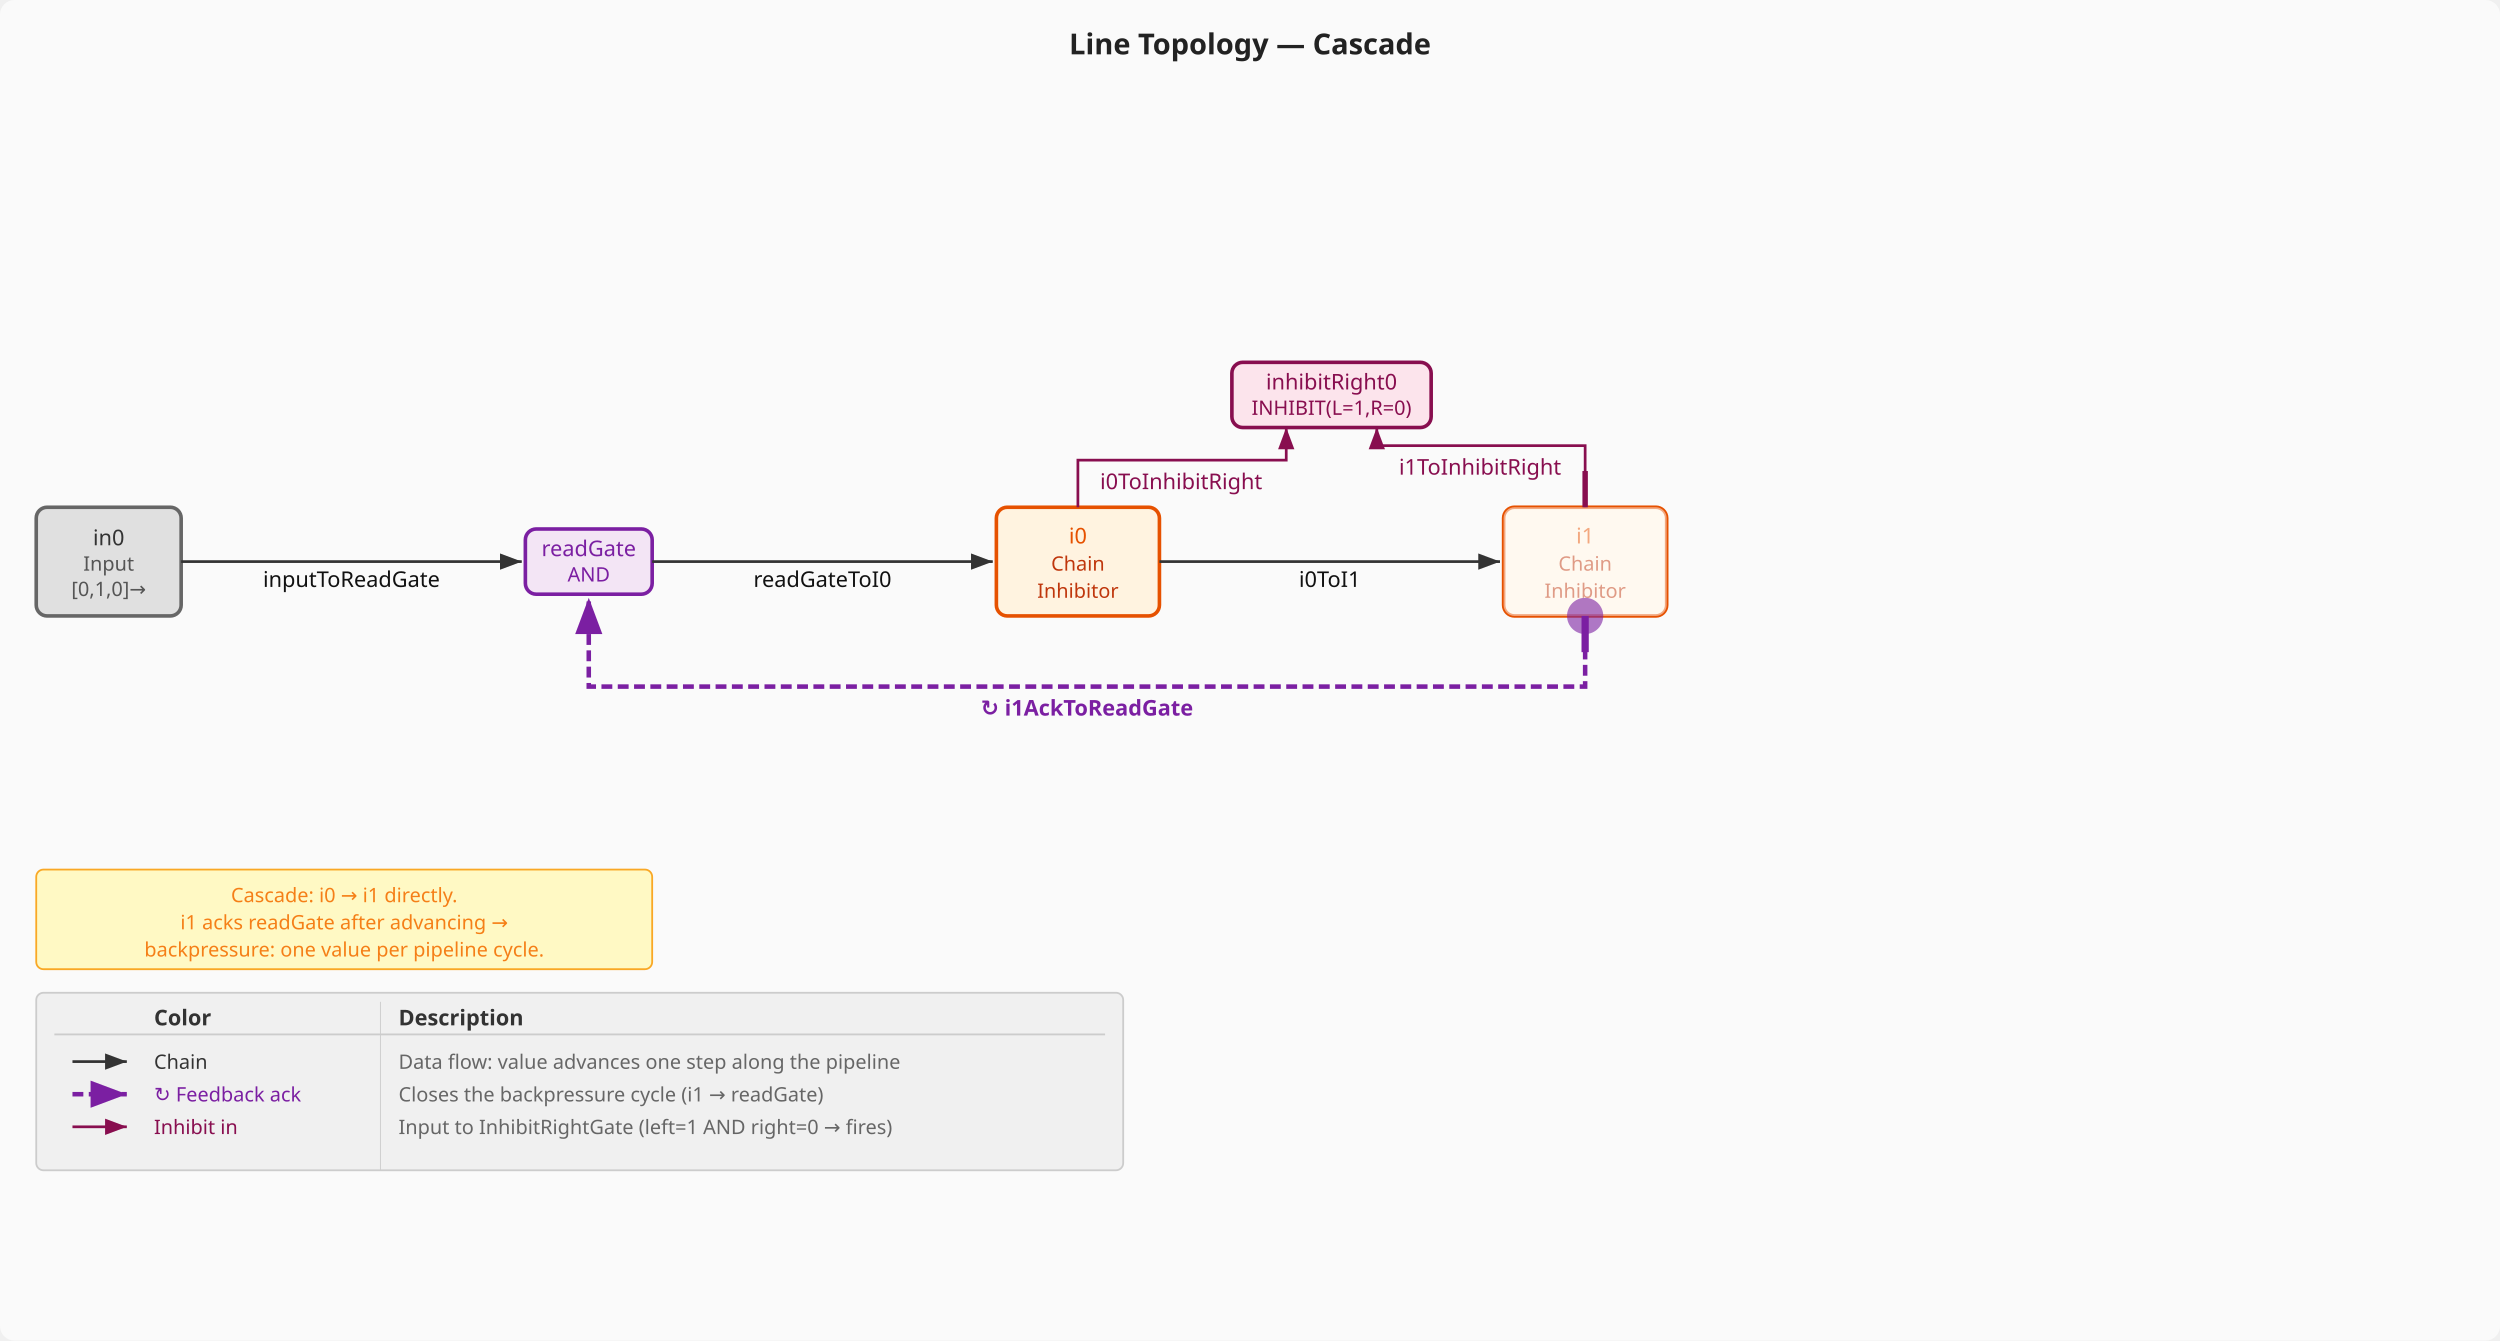
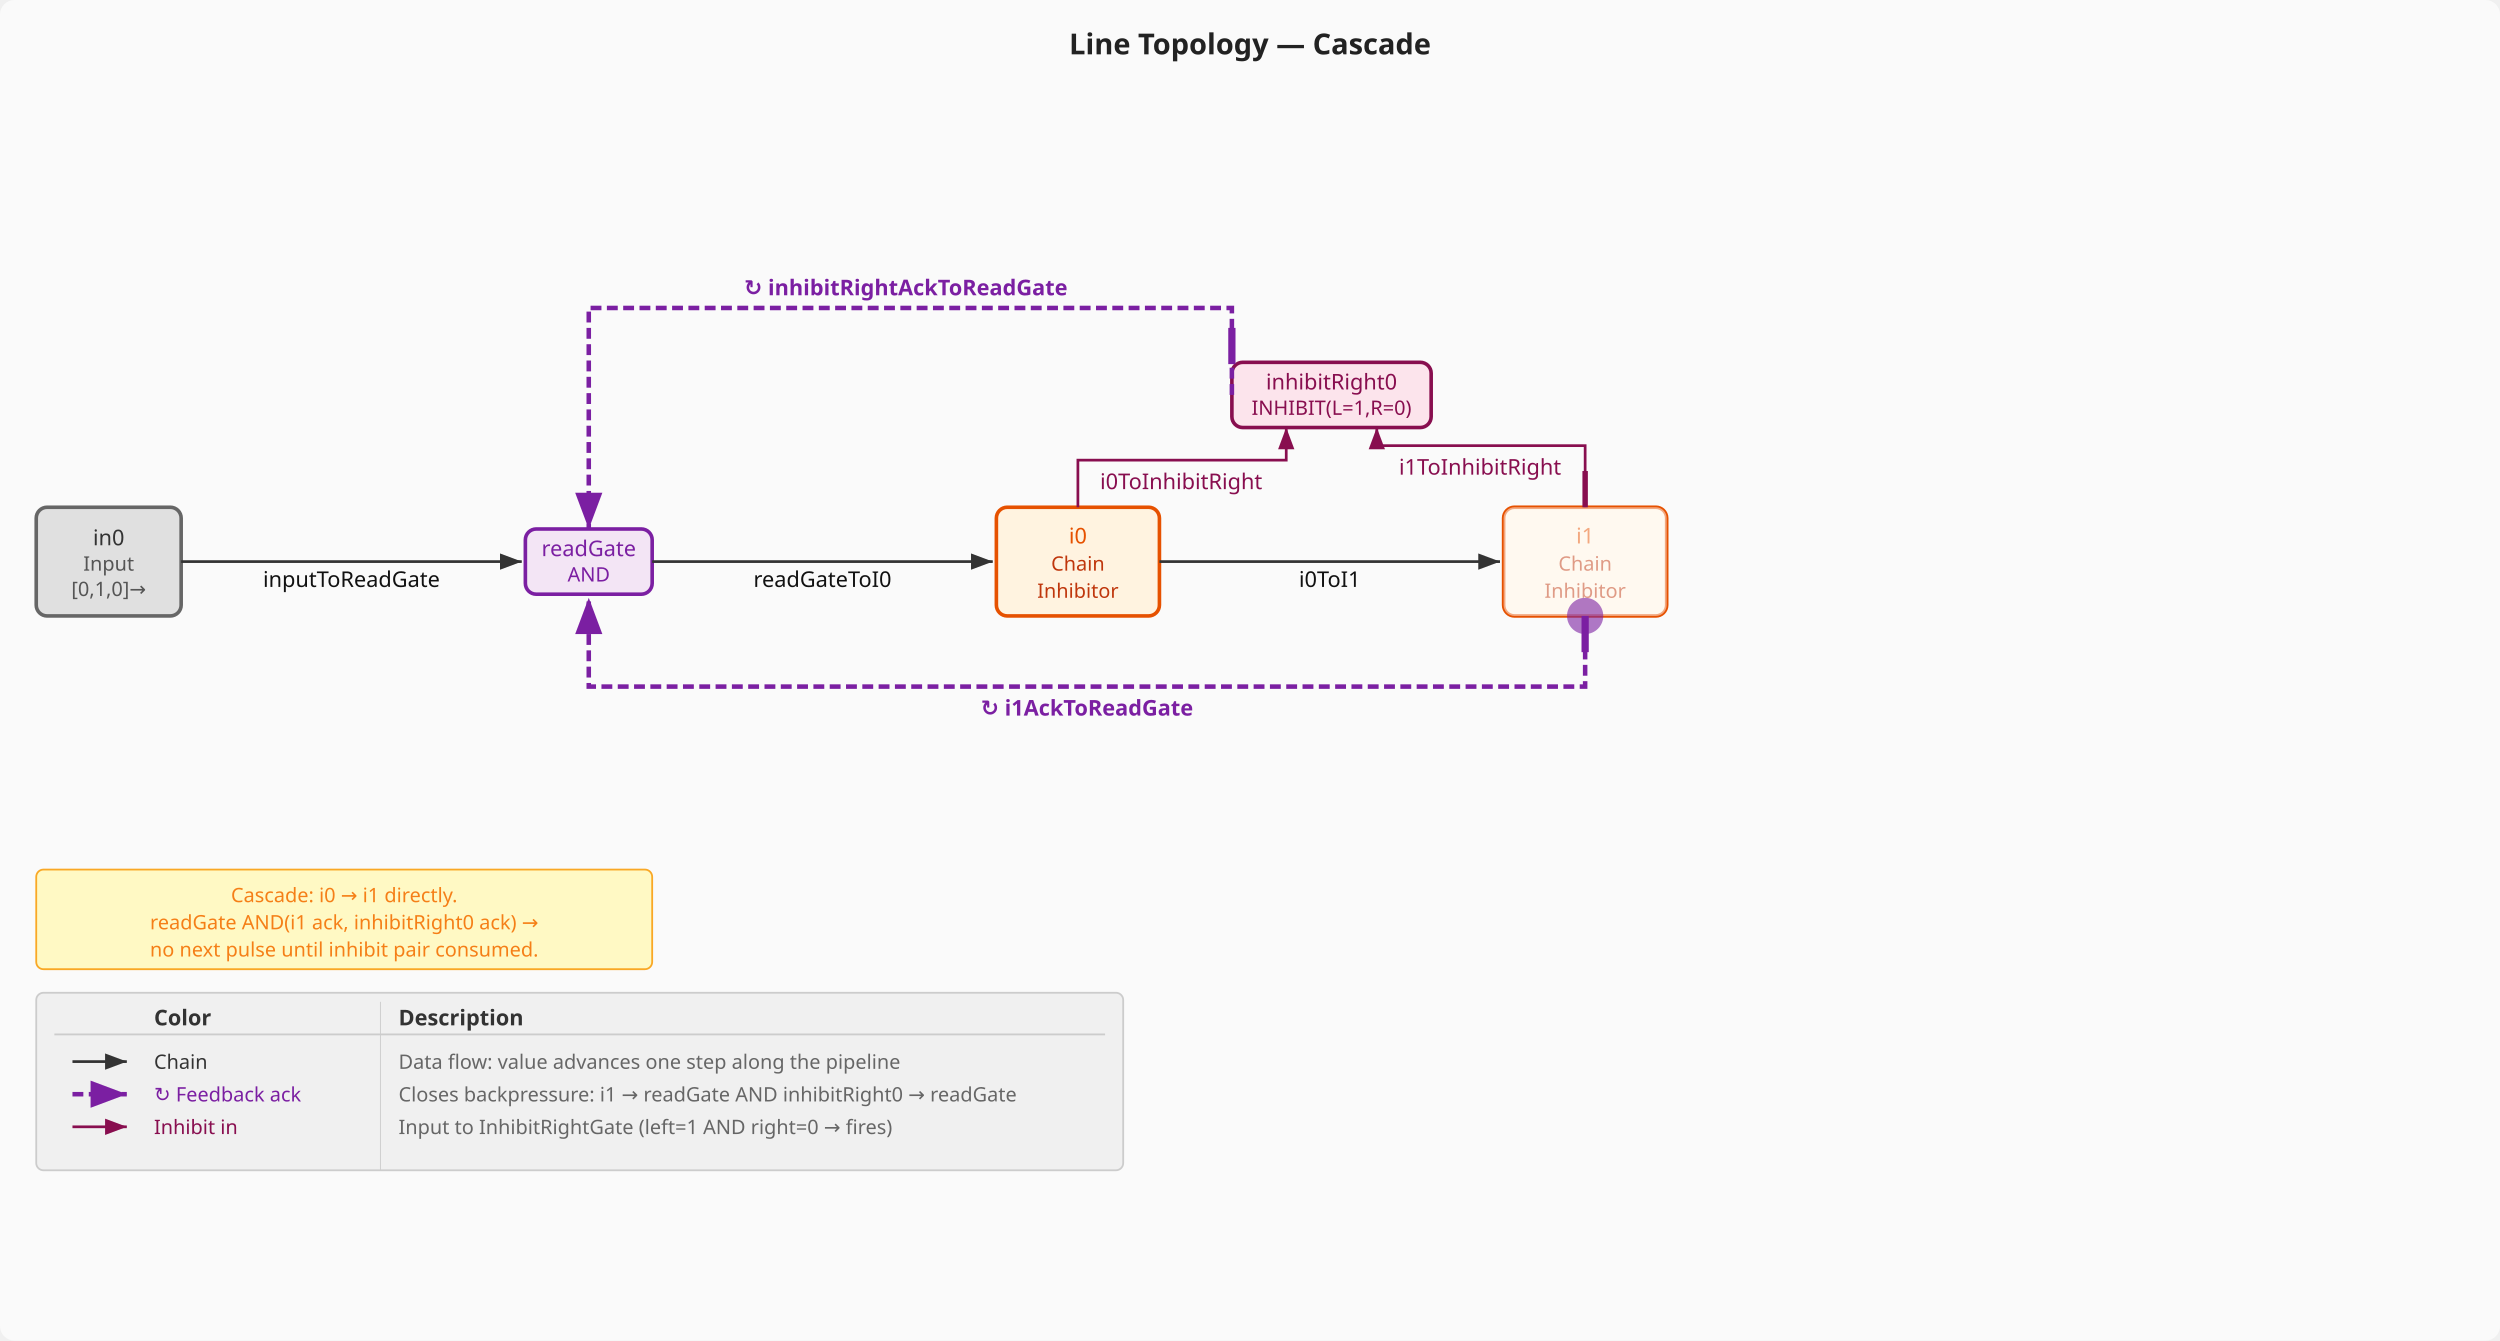
<svg xmlns="http://www.w3.org/2000/svg" viewBox="0 0 1380 740" font-weight="400" font-family="ui-sans-serif, system-ui, sans-serif">
  <style>
    svg { font-family: ui-sans-serif, system-ui, sans-serif; font-size: 12px; font-weight: 400; }

    /* ── Background ─────────────────────────────────────────── */
    .diagram-bg { fill: #fafafa; }

    /* ── Node shapes ─────────────────────────────────────────── */
    .shape-input       { fill: #e0e0e0; stroke: #666;    stroke-width: 2; }
    .shape-inhibitor   { fill: #fff3e0; stroke: #e65100; stroke-width: 2; }
    .shape-and-gate    { fill: #f3e5f5; stroke: #7b1fa2; stroke-width: 2; }
    .shape-inhibit-right { fill: #fce4ec; stroke: #880e4f; stroke-width: 2; }

    /* ── Node text ───────────────────────────────────────────── */
    .node-title    { text-anchor: middle; font-weight: normal; font-size: 12px; }
    .node-sublabel { text-anchor: middle; font-weight: normal; font-size: 11px; }
    .node-type     { text-anchor: middle; font-weight: normal; font-size: 11px; }

    .text-input         { fill: #333; }
    .text-sublabel      { fill: #555; }
    .text-inhibitor     { fill: #e65100; }
    .text-inhibitor-sub { fill: #bf360c; }
    .text-and-gate      { fill: #7b1fa2; }
    .text-inhibit-right { fill: #880e4f; }

    /* ── Edge lines ──────────────────────────────────────────── */
    .chain        { stroke: #333;    stroke-width: 1.5px; fill: none; marker-end: url(#arrow); }
    .feedback-ack { stroke: #7b1fa2; stroke-width: 2.5px; fill: none; stroke-dasharray: 6 3; marker-end: url(#arrow-magenta); }
    .inhibit-in   { stroke: #880e4f; stroke-width: 1.5px; fill: none; marker-end: url(#arrow-pink); }

    /* ── Edge labels ─────────────────────────────────────────── */
    .edge-label  { font-size: 12px; text-anchor: middle; }
    .value-label { font-size: 12px; text-anchor: middle; }

    /* ── Annotation / legend ─────────────────────────────────── */
    .behavior-note-bg  { fill: #fff9c4; stroke: #f9a825; }
    .behavior-note-text { fill: #f57f17; text-anchor: middle; }
    .legend-bg         { fill: #f0f0f0; stroke: #ccc; }
    .legend-heading    { font-weight: bold; font-size: 12px; fill: #333; }
    .legend-name       { font-size: 11px; }
    .legend-desc       { font-size: 11px; fill: #666; }
    .legend-divider    { stroke: #ccc; }
    .title-text        { font-size: 16px; font-weight: bold; fill: #222; text-anchor: middle; }
  </style>
  <defs>
    <marker id="arrow" markerWidth="8" markerHeight="6" refX="8" refY="3" orient="auto">
      <path d="M0,0 L8,3 L0,6" fill="#333" />
    </marker>
    <marker id="arrow-magenta" markerWidth="8" markerHeight="6" refX="8" refY="3" orient="auto">
      <path d="M0,0 L8,3 L0,6" fill="#7b1fa2" />
    </marker>
    <marker id="arrow-pink" markerWidth="8" markerHeight="6" refX="8" refY="3" orient="auto">
      <path d="M0,0 L8,3 L0,6" fill="#880e4f" />
    </marker>
  </defs>
  <rect width="1380" height="740" rx="8" class="diagram-bg" />
  <text x="690" y="30" class="title-text">Line Topology — Cascade</text>
  <g id="node-in0" data-role="input">
    <rect x="20" y="280" width="80" height="60" rx="6" class="shape-input" />
    <text x="60" y="301" font-weight="100" class="node-title text-input">in0</text>
    <text x="60" y="315" font-weight="100" class="node-sublabel text-sublabel">Input</text>
    <text x="60" y="329" font-weight="100" class="node-type text-sublabel">[0,1,0]→</text>
  </g>
  <g id="node-i0" data-role="inhibitor" data-index="0">
    <rect x="550" y="280" width="90" height="60" rx="6" class="shape-inhibitor" />
    <text x="595" y="300" font-weight="100" class="node-title text-inhibitor">i0</text>
    <text x="595" y="315" font-weight="100" class="node-sublabel text-inhibitor-sub">Chain</text>
    <text x="595" y="330" font-weight="100" class="node-sublabel text-inhibitor-sub">Inhibitor</text>
  </g>
  <g id="node-i1" data-role="inhibitor" data-index="1">
    <rect x="830" y="280" width="90" height="60" rx="6" class="shape-inhibitor" />
    <text x="875" y="300" font-weight="100" class="node-title text-inhibitor">i1</text>
    <text x="875" y="315" font-weight="100" class="node-sublabel text-inhibitor-sub">Chain</text>
    <text x="875" y="330" font-weight="100" class="node-sublabel text-inhibitor-sub">Inhibitor</text>
  </g>
  <g id="node-inhibitRight0" data-role="inhibit-right-gate">
    <rect x="680" y="200" width="110" height="36" rx="6" class="shape-inhibit-right" />
    <text x="735" y="215" font-weight="100" class="node-title text-inhibit-right">inhibitRight0</text>
    <text x="735" y="229" font-weight="100" class="node-type text-inhibit-right">INHIBIT(L=1,R=0)</text>
  </g>
  <g id="node-readGate" data-role="and-gate">
    <rect x="290" y="292" width="70" height="36" rx="6" class="shape-and-gate" />
    <text x="325" y="307" font-weight="100" class="node-title text-and-gate">readGate</text>
    <text x="325" y="321" font-weight="100" class="node-type text-and-gate">AND</text>
  </g>
  <g id="edge-readGateToI0" data-role="edge" class="chain">
    <line x1="360" y1="310" x2="548" y2="310" />
    <text x="454" y="324" font-weight="300" fill="#111" stroke="none" class="edge-label">readGateToI0</text>
  </g>
  <g id="edge-i0ToI1" data-role="edge" class="chain">
    <line x1="640" y1="310" x2="828" y2="310" />
    <text x="734" y="324" font-weight="300" fill="#111" stroke="none" class="edge-label">i0ToI1</text>
  </g>
  <g id="edge-inputToReadGate" data-role="edge" class="chain">
    <line x1="100" y1="310" x2="288" y2="310" />
    <text x="194" y="324" font-weight="300" fill="#111" stroke="none" class="edge-label" text-anchor="middle">inputToReadGate</text>
  </g>
  <g id="edge-i1AckToReadGate" data-role="edge" class="feedback-ack">
    <path d="M875,340 L875,379 L325,379 L325,330" />
    <text x="600" y="395" font-weight="600" fill="#7b1fa2" stroke="none" class="edge-label">↻ i1AckToReadGate</text>
  </g>
+   <g id="edge-inhibitRightAckToReadGate" data-role="edge" class="feedback-ack">
+     <path d="M680,218 L680,170 L325,170 L325,292" />
+     <text x="500" y="163" font-weight="600" fill="#7b1fa2" stroke="none" class="edge-label">↻ inhibitRightAckToReadGate</text>
+   </g>
  <g id="edge-i0ToInhibitRight" data-role="edge" class="inhibit-in">
    <path d="M595,280 L595,254 L710,254 L710,236" />
    <text x="652" y="270" font-weight="300" fill="#880e4f" stroke="none" class="edge-label">i0ToInhibitRight</text>
  </g>
  <g id="edge-i1ToInhibitRight" data-role="edge" class="inhibit-in">
    <path d="M875,280 L875,246 L760,246 L760,236" />
    <text x="817" y="262" font-weight="300" fill="#880e4f" stroke="none" class="edge-label">i1ToInhibitRight</text>
  </g>
  <g id="annotation-backpressure" data-role="annotation">
    <rect x="20" y="480" width="340" height="55" rx="4" class="behavior-note-bg" />
    <text x="190" y="498" font-size="11" class="behavior-note-text">Cascade: i0 → i1 directly.</text>
-     <text x="190" y="513" font-size="11" class="behavior-note-text">i1 acks readGate after advancing →</text>
-     <text x="190" y="528" font-size="11" class="behavior-note-text">backpressure: one value per pipeline cycle.</text>
+     <text x="190" y="513" font-size="11" class="behavior-note-text">readGate AND(i1 ack, inhibitRight0 ack) →</text>
+     <text x="190" y="528" font-size="11" class="behavior-note-text">no next pulse until inhibit pair consumed.</text>
  </g>
  <g id="legend" data-role="legend">
    <rect x="20" y="548" width="600" height="98" rx="4" class="legend-bg" />
    <text x="85" y="566" text-anchor="start" class="legend-heading">Color</text>
    <text x="220" y="566" text-anchor="start" class="legend-heading">Description</text>
    <line x1="30" y1="571" x2="610" y2="571" class="legend-divider" stroke-width="1" />
    <line x1="210" y1="553" x2="210" y2="646" class="legend-divider" stroke-width="0.5" />
    <g class="chain">
      <line x1="40" y1="586" x2="70" y2="586" />
    </g>
    <text x="85" y="590" text-anchor="start" class="legend-name" fill="#333">Chain</text>
    <text x="220" y="590" text-anchor="start" class="legend-desc">Data flow: value advances one step along the pipeline</text>
    <g class="feedback-ack">
      <line x1="40" y1="604" x2="70" y2="604" />
    </g>
    <text x="85" y="608" text-anchor="start" class="legend-name" fill="#7b1fa2">↻ Feedback ack</text>
-     <text x="220" y="608" text-anchor="start" class="legend-desc">Closes the backpressure cycle (i1 → readGate)</text>
+     <text x="220" y="608" text-anchor="start" class="legend-desc">Closes backpressure: i1 → readGate AND inhibitRight0 → readGate</text>
    <g class="inhibit-in">
      <line x1="40" y1="622" x2="70" y2="622" />
    </g>
    <text x="85" y="626" text-anchor="start" class="legend-name" fill="#880e4f">Inhibit in</text>
    <text x="220" y="626" text-anchor="start" class="legend-desc">Input to InhibitRightGate (left=1 AND right=0 → fires)</text>
  </g>
  <rect x="830" y="280" width="90" height="60" rx="6" fill="white" stroke="none" opacity="0.5" pointer-events="none">
    <animate attributeName="opacity" values="0.5;0;0;0.5;0" keyTimes="0;0.080;0.983;0.988;1" dur="16.902s" repeatCount="indefinite" />
  </rect>
  <rect x="690" y="200" width="90" height="36" rx="6" fill="white" stroke="none" opacity="0" pointer-events="none">
    <animate attributeName="opacity" values="0;0;0.5;0;0" keyTimes="0;0.974;0.979;0.989;1" dur="16.902s" repeatCount="indefinite" />
  </rect>
  <rect x="20" y="280" width="80" height="60" rx="6" fill="white" stroke="none" opacity="0" pointer-events="none">
    <animate attributeName="opacity" values="0;0;0.5;0;0" keyTimes="0;0.263;0.265;0.315;1" dur="16.902s" repeatCount="indefinite" />
  </rect>
  <rect x="290" y="292" width="70" height="36" rx="6" fill="white" stroke="none" opacity="0" pointer-events="none">
    <animate attributeName="opacity" values="0;0;0.5;0;0" keyTimes="0;0.716;0.722;0.774;1" dur="16.902s" repeatCount="indefinite" />
  </rect>
  <rect x="550" y="280" width="90" height="60" rx="6" fill="white" stroke="none" opacity="0" pointer-events="none">
    <animate attributeName="opacity" values="0;0;0.5;0;0" keyTimes="0;0.856;0.861;0.913;1" dur="16.902s" repeatCount="indefinite" />
  </rect>
  <path d="M875,340 L875,379 L325,379 L325,330" stroke="#7b1fa2" stroke-width="4" fill="none" stroke-dasharray="20,9999" stroke-dashoffset="0" opacity="1" pointer-events="none">
    <animate attributeName="stroke-dashoffset" values="0;-638;-638" keyTimes="0;0.529;1" dur="16.902s" repeatCount="indefinite" />
    <animate attributeName="opacity" values="1;1;0;0" keyTimes="0;0.529;0.532;1" dur="16.902s" repeatCount="indefinite" />
  </path>
  <circle cx="875" cy="340" r="10" fill="#7b1fa2" stroke="none" opacity="0.6" pointer-events="none">
    <animate attributeName="opacity" values="0.6;0;0" keyTimes="0;0.032;1" dur="16.902s" repeatCount="indefinite" />
  </circle>
+   <path d="M680,218 L680,170 L325,170 L325,292" stroke="#7b1fa2" stroke-width="4" fill="none" stroke-dasharray="20,9999" stroke-dashoffset="0" opacity="0" pointer-events="none">
+     <animate attributeName="stroke-dashoffset" values="0;0;-17;-17" keyTimes="0;0.987;1;1" dur="16.902s" repeatCount="indefinite" />
+     <animate attributeName="opacity" values="0;0;1;1" keyTimes="0;0.985;0.987;1" dur="16.902s" repeatCount="indefinite" />
+   </path>
+   <path d="M680,218 L680,170 L325,170 L325,292" stroke="#7b1fa2" stroke-width="4" fill="none" stroke-dasharray="20,9999" stroke-dashoffset="-17" opacity="1" pointer-events="none">
+     <animate attributeName="stroke-dashoffset" values="-17;-525;-525" keyTimes="0;0.375;1" dur="16.902s" repeatCount="indefinite" />
+     <animate attributeName="opacity" values="1;1;0;0" keyTimes="0;0.375;0.378;1" dur="16.902s" repeatCount="indefinite" />
+   </path>
+   <circle cx="680" cy="218" r="8" fill="#7b1fa2" stroke="none" opacity="0" pointer-events="none">
+     <animate attributeName="opacity" values="0;0;0.6;0;0" keyTimes="0;0.985;0.987;1;1" dur="16.902s" repeatCount="indefinite" />
+   </circle>
  <path d="M875,280 L875,246 L760,246 L760,236" stroke="#880e4f" stroke-width="3" fill="none" stroke-dasharray="20,9999" stroke-dashoffset="0" opacity="1" pointer-events="none">
    <animate attributeName="stroke-dashoffset" values="0;-159;-159" keyTimes="0;0.119;1" dur="16.902s" repeatCount="indefinite" />
    <animate attributeName="opacity" values="1;1;0;0" keyTimes="0;0.119;0.124;1" dur="16.902s" repeatCount="indefinite" />
  </path>
  <path d="M100,310 L288,310" stroke="#333" stroke-width="3" fill="none" stroke-dasharray="20,9999" stroke-dashoffset="0" opacity="0" pointer-events="none">
    <animate attributeName="stroke-dashoffset" values="0;0;-188;-188" keyTimes="0;0.265;0.405;1" dur="16.902s" repeatCount="indefinite" />
    <animate attributeName="opacity" values="0;0;1;1;0;0" keyTimes="0;0.263;0.265;0.405;0.410;1" dur="16.902s" repeatCount="indefinite" />
  </path>
  <path d="M360,310 L548,310" stroke="#333" stroke-width="3" fill="none" stroke-dasharray="20,9999" stroke-dashoffset="0" opacity="0" pointer-events="none">
    <animate attributeName="stroke-dashoffset" values="0;0;-188;-188" keyTimes="0;0.722;0.861;1" dur="16.902s" repeatCount="indefinite" />
    <animate attributeName="opacity" values="0;0;1;1;0;0" keyTimes="0;0.716;0.722;0.861;0.866;1" dur="16.902s" repeatCount="indefinite" />
  </path>
  <path d="M595,280 L595,254 L710,254 L710,236" stroke="#880e4f" stroke-width="3" fill="none" stroke-dasharray="20,9999" stroke-dashoffset="0" opacity="0" pointer-events="none">
    <animate attributeName="stroke-dashoffset" values="0;0;-159;-159" keyTimes="0;0.861;0.979;1" dur="16.902s" repeatCount="indefinite" />
    <animate attributeName="opacity" values="0;0;1;1;0;0" keyTimes="0;0.856;0.861;0.979;0.984;1" dur="16.902s" repeatCount="indefinite" />
  </path>
  <path d="M640,310 L828,310" stroke="#333" stroke-width="3" fill="none" stroke-dasharray="20,9999" stroke-dashoffset="0" opacity="0" pointer-events="none">
    <animate attributeName="stroke-dashoffset" values="0;0;-188;-188" keyTimes="0;0.861;1;1" dur="16.902s" repeatCount="indefinite" />
    <animate attributeName="opacity" values="0;0;1;1;0" keyTimes="0;0.856;0.861;0.999;1" dur="16.902s" repeatCount="indefinite" />
  </path>
  <g opacity="1" pointer-events="none">
    <animateMotion path="M875,270 L875,236 L760,236 L760,226" keyTimes="0;0.040;1" keyPoints="0;1;1" dur="50.706s" repeatCount="indefinite" calcMode="linear" />
    <animate attributeName="opacity" values="1;1;0;0" keyTimes="0;0.040;0.045;1" dur="50.706s" repeatCount="indefinite" />
    <rect x="-8" y="-15" width="16" height="14" rx="3" fill="#fce4ec" stroke="#880e4f" stroke-width="1" />
    <text x="0" y="-4" text-anchor="middle" font-size="11" font-weight="600" fill="#880e4f" stroke="none">0</text>
  </g>
  <g opacity="0" pointer-events="none">
    <animateMotion path="M875,270 L875,236 L760,236 L760,226" keyTimes="0;0.333;0.373;1" keyPoints="0;0;1;1" dur="50.706s" repeatCount="indefinite" calcMode="linear" />
    <animate attributeName="opacity" values="0;0;1;1;0;0" keyTimes="0;0.331;0.333;0.373;0.378;1" dur="50.706s" repeatCount="indefinite" />
    <rect x="-8" y="-15" width="16" height="14" rx="3" fill="#fce4ec" stroke="#880e4f" stroke-width="1" />
    <text x="0" y="-4" text-anchor="middle" font-size="11" font-weight="600" fill="#880e4f" stroke="none">0</text>
  </g>
  <g opacity="0" pointer-events="none">
    <animateMotion path="M875,270 L875,236 L760,236 L760,226" keyTimes="0;0.667;0.706;1" keyPoints="0;0;1;1" dur="50.706s" repeatCount="indefinite" calcMode="linear" />
    <animate attributeName="opacity" values="0;0;1;1;0;0" keyTimes="0;0.665;0.667;0.706;0.711;1" dur="50.706s" repeatCount="indefinite" />
    <rect x="-8" y="-15" width="16" height="14" rx="3" fill="#fce4ec" stroke="#880e4f" stroke-width="1" />
    <text x="0" y="-4" text-anchor="middle" font-size="11" font-weight="600" fill="#880e4f" stroke="none">1</text>
  </g>
  <g opacity="0" pointer-events="none">
    <animateMotion path="M100,300 L288,300" keyTimes="0;0.088;0.135;1" keyPoints="0;0;1;1" dur="50.706s" repeatCount="indefinite" calcMode="linear" />
    <animate attributeName="opacity" values="0;0;1;1;0;0" keyTimes="0;0.086;0.088;0.135;0.140;1" dur="50.706s" repeatCount="indefinite" />
    <rect x="-8" y="-15" width="16" height="14" rx="3" fill="#eee" stroke="#333" stroke-width="1" />
    <text x="0" y="-4" text-anchor="middle" font-size="11" font-weight="600" fill="#333" stroke="none">0</text>
  </g>
  <g opacity="0" pointer-events="none">
    <animateMotion path="M100,300 L288,300" keyTimes="0;0.422;0.468;1" keyPoints="0;0;1;1" dur="50.706s" repeatCount="indefinite" calcMode="linear" />
    <animate attributeName="opacity" values="0;0;1;1;0;0" keyTimes="0;0.420;0.422;0.468;0.473;1" dur="50.706s" repeatCount="indefinite" />
    <rect x="-8" y="-15" width="16" height="14" rx="3" fill="#eee" stroke="#333" stroke-width="1" />
    <text x="0" y="-4" text-anchor="middle" font-size="11" font-weight="600" fill="#333" stroke="none">1</text>
  </g>
  <g opacity="0" pointer-events="none">
    <animateMotion path="M100,300 L288,300" keyTimes="0;0.755;0.802;1" keyPoints="0;0;1;1" dur="50.706s" repeatCount="indefinite" calcMode="linear" />
    <animate attributeName="opacity" values="0;0;1;1;0;0" keyTimes="0;0.753;0.755;0.802;0.807;1" dur="50.706s" repeatCount="indefinite" />
    <rect x="-8" y="-15" width="16" height="14" rx="3" fill="#eee" stroke="#333" stroke-width="1" />
    <text x="0" y="-4" text-anchor="middle" font-size="11" font-weight="600" fill="#333" stroke="none">0</text>
  </g>
  <g opacity="0" pointer-events="none">
    <animateMotion path="M360,300 L548,300" keyTimes="0;0.241;0.287;1" keyPoints="0;0;1;1" dur="50.706s" repeatCount="indefinite" calcMode="linear" />
    <animate attributeName="opacity" values="0;0;1;1;0;0" keyTimes="0;0.239;0.241;0.287;0.292;1" dur="50.706s" repeatCount="indefinite" />
    <rect x="-8" y="-15" width="16" height="14" rx="3" fill="#eee" stroke="#333" stroke-width="1" />
    <text x="0" y="-4" text-anchor="middle" font-size="11" font-weight="600" fill="#333" stroke="none">0</text>
  </g>
  <g opacity="0" pointer-events="none">
    <animateMotion path="M360,300 L548,300" keyTimes="0;0.574;0.620;1" keyPoints="0;0;1;1" dur="50.706s" repeatCount="indefinite" calcMode="linear" />
    <animate attributeName="opacity" values="0;0;1;1;0;0" keyTimes="0;0.572;0.574;0.620;0.625;1" dur="50.706s" repeatCount="indefinite" />
    <rect x="-8" y="-15" width="16" height="14" rx="3" fill="#eee" stroke="#333" stroke-width="1" />
    <text x="0" y="-4" text-anchor="middle" font-size="11" font-weight="600" fill="#333" stroke="none">1</text>
  </g>
  <g opacity="0" pointer-events="none">
    <animateMotion path="M360,300 L548,300" keyTimes="0;0.907;0.954;1" keyPoints="0;0;1;1" dur="50.706s" repeatCount="indefinite" calcMode="linear" />
    <animate attributeName="opacity" values="0;0;1;1;0;0" keyTimes="0;0.905;0.907;0.954;0.959;1" dur="50.706s" repeatCount="indefinite" />
    <rect x="-8" y="-15" width="16" height="14" rx="3" fill="#eee" stroke="#333" stroke-width="1" />
    <text x="0" y="-4" text-anchor="middle" font-size="11" font-weight="600" fill="#333" stroke="none">0</text>
  </g>
  <g opacity="0" pointer-events="none">
    <animateMotion path="M595,270 L595,244 L710,244 L710,226" keyTimes="0;0.287;0.326;1" keyPoints="0;0;1;1" dur="50.706s" repeatCount="indefinite" calcMode="linear" />
    <animate attributeName="opacity" values="0;0;1;1;0;0" keyTimes="0;0.285;0.287;0.326;0.331;1" dur="50.706s" repeatCount="indefinite" />
    <rect x="-8" y="-15" width="16" height="14" rx="3" fill="#fce4ec" stroke="#880e4f" stroke-width="1" />
    <text x="0" y="-4" text-anchor="middle" font-size="11" font-weight="600" fill="#880e4f" stroke="none">0</text>
  </g>
  <g opacity="0" pointer-events="none">
    <animateMotion path="M595,270 L595,244 L710,244 L710,226" keyTimes="0;0.620;0.660;1" keyPoints="0;0;1;1" dur="50.706s" repeatCount="indefinite" calcMode="linear" />
    <animate attributeName="opacity" values="0;0;1;1;0;0" keyTimes="0;0.618;0.620;0.660;0.665;1" dur="50.706s" repeatCount="indefinite" />
    <rect x="-8" y="-15" width="16" height="14" rx="3" fill="#fce4ec" stroke="#880e4f" stroke-width="1" />
    <text x="0" y="-4" text-anchor="middle" font-size="11" font-weight="600" fill="#880e4f" stroke="none">1</text>
  </g>
  <g opacity="0" pointer-events="none">
    <animateMotion path="M595,270 L595,244 L710,244 L710,226" keyTimes="0;0.954;0.993;1" keyPoints="0;0;1;1" dur="50.706s" repeatCount="indefinite" calcMode="linear" />
    <animate attributeName="opacity" values="0;0;1;1;0;0" keyTimes="0;0.952;0.954;0.993;0.998;1" dur="50.706s" repeatCount="indefinite" />
    <rect x="-8" y="-15" width="16" height="14" rx="3" fill="#fce4ec" stroke="#880e4f" stroke-width="1" />
    <text x="0" y="-4" text-anchor="middle" font-size="11" font-weight="600" fill="#880e4f" stroke="none">0</text>
  </g>
  <g opacity="0" pointer-events="none">
    <animateMotion path="M640,300 L828,300" keyTimes="0;0.287;0.333;1" keyPoints="0;0;1;1" dur="50.706s" repeatCount="indefinite" calcMode="linear" />
    <animate attributeName="opacity" values="0;0;1;1;0;0" keyTimes="0;0.285;0.287;0.333;0.338;1" dur="50.706s" repeatCount="indefinite" />
    <rect x="-8" y="-15" width="16" height="14" rx="3" fill="#eee" stroke="#333" stroke-width="1" />
    <text x="0" y="-4" text-anchor="middle" font-size="11" font-weight="600" fill="#333" stroke="none">0</text>
  </g>
  <g opacity="0" pointer-events="none">
    <animateMotion path="M640,300 L828,300" keyTimes="0;0.620;0.667;1" keyPoints="0;0;1;1" dur="50.706s" repeatCount="indefinite" calcMode="linear" />
    <animate attributeName="opacity" values="0;0;1;1;0;0" keyTimes="0;0.618;0.620;0.667;0.672;1" dur="50.706s" repeatCount="indefinite" />
    <rect x="-8" y="-15" width="16" height="14" rx="3" fill="#eee" stroke="#333" stroke-width="1" />
    <text x="0" y="-4" text-anchor="middle" font-size="11" font-weight="600" fill="#333" stroke="none">1</text>
  </g>
  <g opacity="0" pointer-events="none">
    <animateMotion path="M640,300 L828,300" keyTimes="0;0.954;1" keyPoints="0;0;1" dur="50.706s" repeatCount="indefinite" calcMode="linear" />
    <animate attributeName="opacity" values="0;0;1;1;0" keyTimes="0;0.952;0.954;0.999;1" dur="50.706s" repeatCount="indefinite" />
    <rect x="-8" y="-15" width="16" height="14" rx="3" fill="#eee" stroke="#333" stroke-width="1" />
    <text x="0" y="-4" text-anchor="middle" font-size="11" font-weight="600" fill="#333" stroke="none">0</text>
  </g>
</svg>
